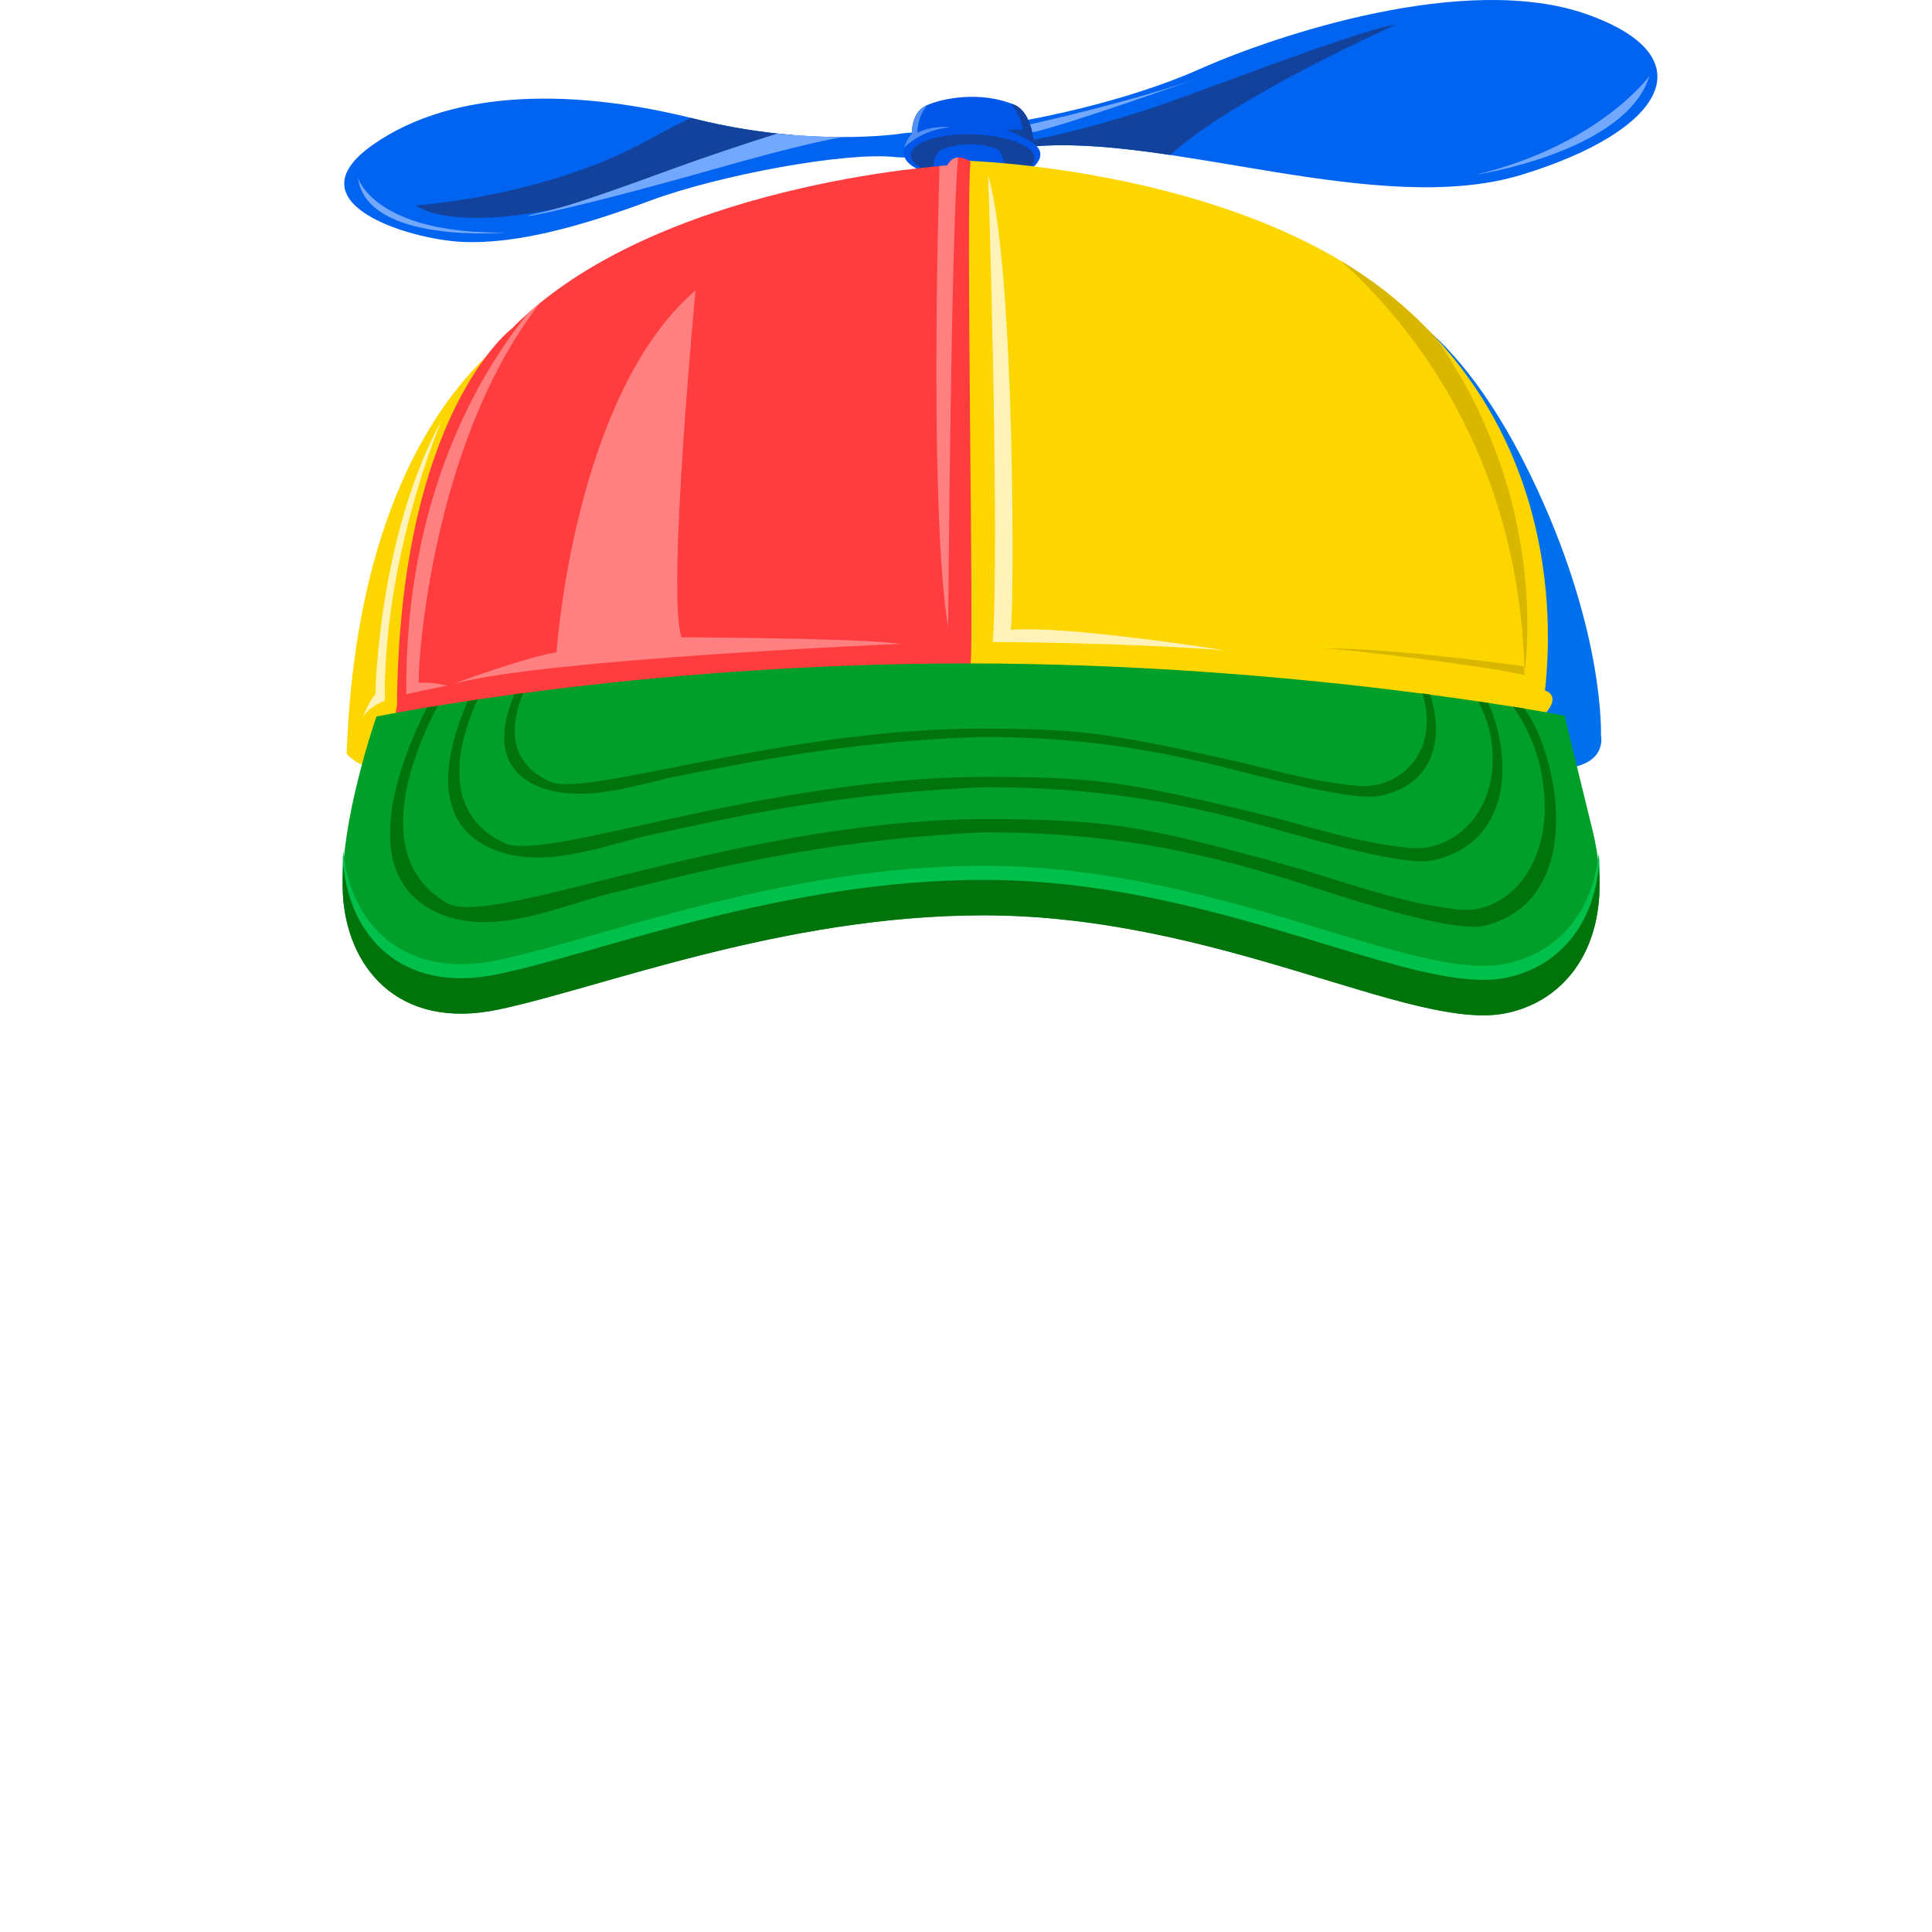
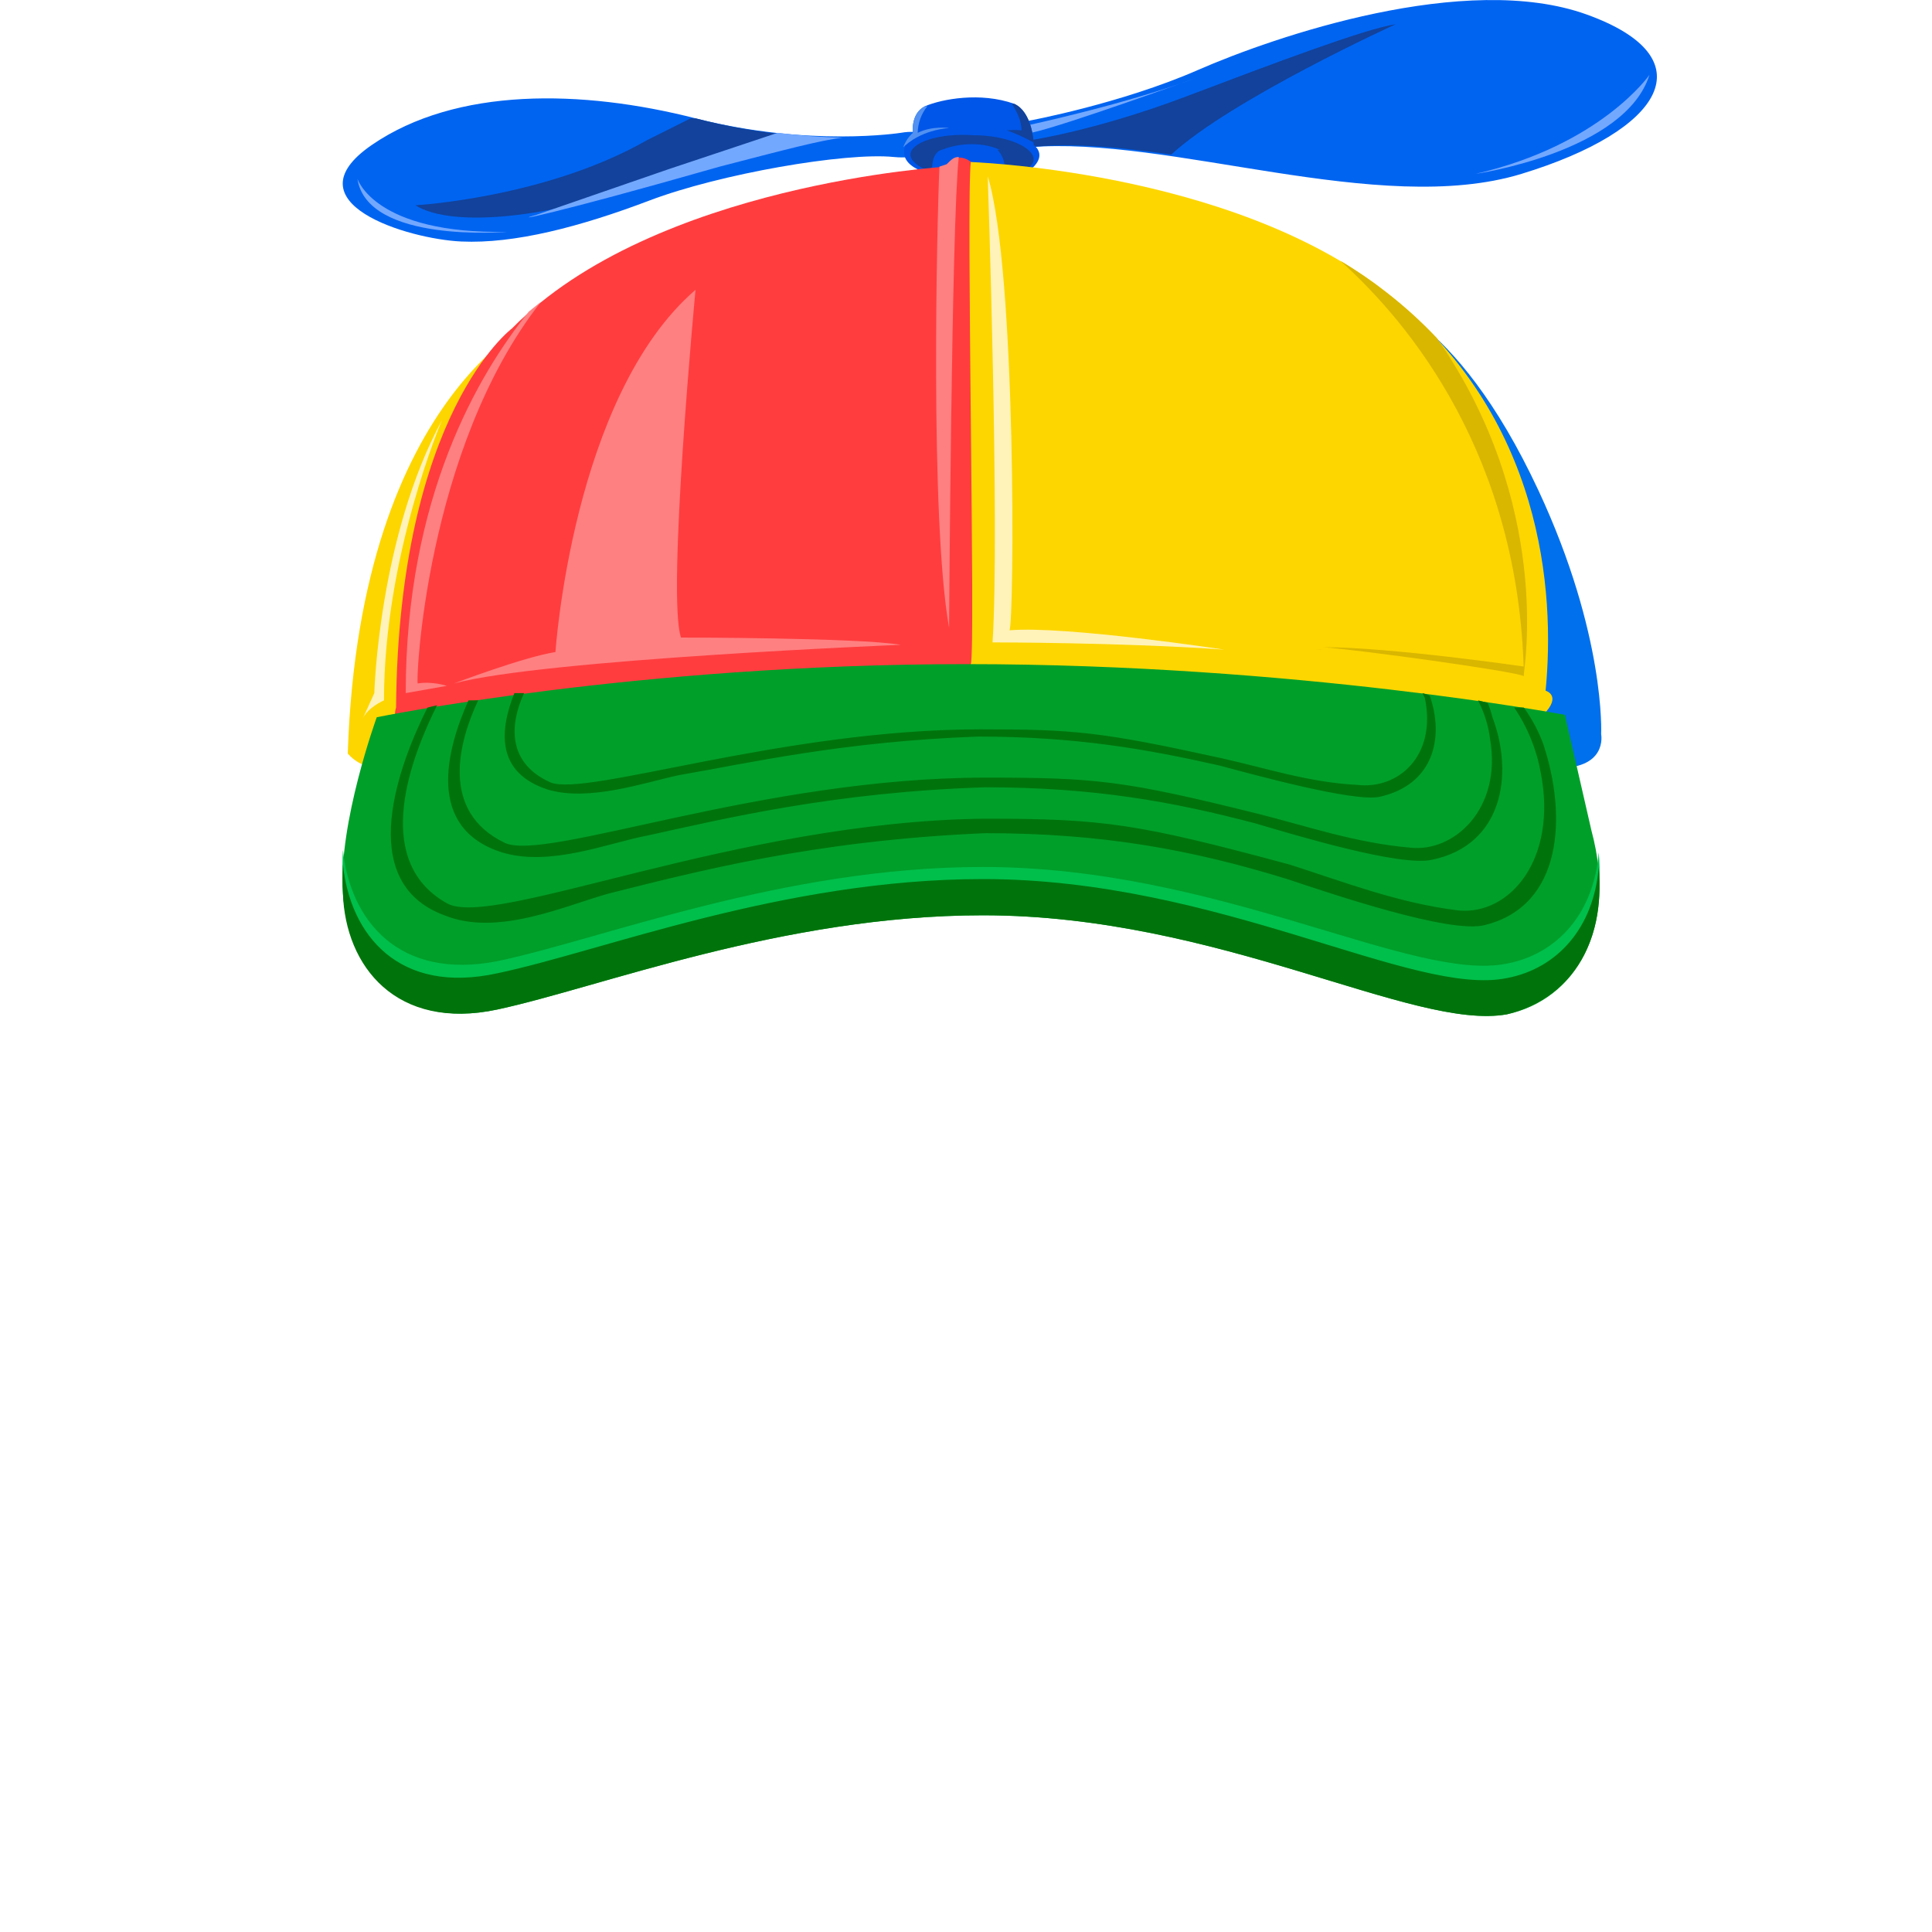
<svg xmlns="http://www.w3.org/2000/svg" id="Assets" viewBox="0 0 800 800">
  <defs>
-     <style>.cls-1{fill:#0070ec;}.cls-2{fill:#0064f1;}.cls-3{fill:#12429b;}.cls-4{fill:#73a8ff;}.cls-5{fill:#0056e8;}.cls-6{fill:#5291f1;}.cls-7{fill:#fdd600;}.cls-8{fill:#d9b600;}.cls-9{fill:#fff3ba;}.cls-10{fill:#ff3d3f;}.cls-11{fill:#ff8081;}.cls-12{fill:#009f2a;}.cls-13{fill:#00740b;}.cls-14{fill:#00bf4b;}</style>
+     <style>.cls-3{fill:#12429b}.cls-5{fill:#0056e8}.cls-13{fill:#00740b}</style>
  </defs>
-   <g id="Forma_2220" data-name="Forma 2220">
-     <path class="cls-1" d="M662.92,304.45s1.64-41.21-26.26-101.57c-34.77-75.25-69.89-80.32-69.89-80.32,21.14,44.71,76.07,195.79,76.07,195.79C666.34,318.61,662.92,304.45,662.92,304.45Z" />
-   </g>
-   <g id="Forma_2221" data-name="Forma 2221">
-     <path class="cls-2" d="M372.91,55.36s-37.9,5.76-85.35-6.18S188.63,35.89,154.33,60s15,39.13,37.08,40.16,48.74-6.26,77.62-17S349.91,62.91,370.21,65,390.42,52.32,372.91,55.36ZM657.13,5.93C607-11.85,528,14.67,496.48,28.72s-70.67,20.85-70.67,20.85c-5.13.07-57.5,16.91.39,11.2S571,90.42,630.1,72.36,707.27,23.71,657.13,5.93Z" />
-   </g>
-   <g id="Forma_2228" data-name="Forma 2228">
-     <path class="cls-3" d="M286.11,48.82c-5.27,2.53-11.2,5.57-17.85,9.25-42.56,23.52-96.16,27-96.16,27,16,10.17,57.92,4,88-7.34C281.67,69.65,312,60.61,328.29,55.9a250.71,250.71,0,0,1-40.73-6.72Zm204.58-8.9C453.63,53.5,427,58.07,427,58.07l-2.12,2.83,1.35-.13c17.36-1.71,37.34.27,58.38,3.4C510,40.61,578,10.18,578,10.18,565.24,12.12,527.75,26.34,490.69,39.92Z" />
-   </g>
-   <g id="Forma_2227" data-name="Forma 2227">
-     <path class="cls-4" d="M611.18,72.36S673.41,62.94,683,31.42C683,31.42,662.65,59.83,611.18,72.36Zm-463,1.15c3.59,27.85,61.4,22.79,61.4,22.79C154.79,97,148.16,73.51,148.16,73.51Zm129-3.09c-35.54,13-44.32,15.58-55.61,18.15s6.12.77,76.85-19.3c26.51-7.53,41.79-11,50.59-12.52a254.89,254.89,0,0,1-27.09-1.46C309.5,59.19,293.57,64.43,277.14,70.42ZM426.59,55c14.21-2.8,69.89-22.79,69.89-22.79-29.17,10.41-71.82,19.7-71.82,19.7C423.66,52.47,426.59,55,426.59,55Z" />
-   </g>
-   <g id="Forma_2222" data-name="Forma 2222">
-     <path class="cls-5" d="M428.13,59.61s-.62-13.08-8.11-16.22c-13.73-5.75-29.72-2.88-36.68.39-6.06,2.85-5.8,11.58-5.8,11.58-18.24,22.29,42.58,20.45,49.82,14.29S428.13,59.61,428.13,59.61Z" />
-   </g>
-   <g id="Forma_2226" data-name="Forma 2226">
-     <path class="cls-3" d="M416.93,53.82a74.56,74.56,0,0,1,11.19,5.56c-.13-1.74-1.19-13.09-8.1-16-.44-.18-.88-.36-1.32-.52,2,2.85,4.42,7.09,4.8,11A24.62,24.62,0,0,0,416.93,53.82Z" />
-   </g>
-   <g id="Forma_2225" data-name="Forma 2225">
-     <path class="cls-6" d="M393.38,52.66S386,51.81,379.86,55a18.29,18.29,0,0,1,4.08-11.47l-.6.27c-6.06,2.85-5.8,11.58-5.8,11.58a14.85,14.85,0,0,0-3.19,5.83C376.27,59.21,382.38,53.87,393.38,52.66Z" />
-   </g>
-   <g id="Elipse_2224" data-name="Elipse 2224">
-     <path class="cls-3" d="M402.75,55.61c-14.13-.35-25.59,3.52-25.59,8.64s11.46,9.55,25.59,9.9,25.6-3.51,25.6-8.63S416.89,56,402.75,55.61Z" />
-   </g>
-   <g id="Forma_2222-2" data-name="Forma 2222">
-     <path class="cls-5" d="M419.07,72.94s-.11-8.47-4.88-10.67c-8.74-4-19.15-2.54-23.72-.58-4,1.7-4,7.36-4,7.36-12.3,14,27.07,14.18,31.88,10.36S419.07,72.94,419.07,72.94Z" />
-   </g>
-   <g id="Forma_2226-2" data-name="Forma 2226">
-     <path class="cls-3" d="M412,68.94a48,48,0,0,1,7.11,3.85c0-1.13-.47-8.49-4.88-10.52l-.84-.37c1.21,1.89,2.7,4.68,2.86,7.19A15.84,15.84,0,0,0,412,68.94Z" />
-   </g>
-   <g id="Forma_2219" data-name="Forma 2219">
-     <path class="cls-7" d="M143.52,312.17s7.82,8.87,17,4.25c.13-2.42,65.65-186.52,65.65-186.52S149,160.22,143.52,312.17Zm496.23-26.26c4.52-41.08-.92-113.57-65.65-164.9S400.33,66.56,400.33,66.56c-32,116.83-.78,218.58-.78,218.58L639.37,296C647,287.88,639.75,285.91,639.75,285.91Z" />
-   </g>
-   <g id="Forma_2237" data-name="Forma 2237">
-     <path class="cls-8" d="M545.14,268.53l2.54,0A13.62,13.62,0,0,0,545.14,268.53ZM594.64,140a181.41,181.41,0,0,0-20.54-19,175.22,175.22,0,0,0-18.8-12.93c28.56,25.69,73.91,80.52,76,170.88C631.25,277.16,642.66,208.62,594.64,140Zm-47,128.47c14.36.58,79.9,9.12,83.58,11.25l-.39-3.86S576.21,268.21,547.68,268.48Z" />
-   </g>
-   <g id="Forma_2235" data-name="Forma 2235">
-     <path class="cls-9" d="M507.3,269.3s-66.25-10.5-88.82-8.49c1.46-3,2.13-149.19-9.27-188.07,0,0,4.71,146.62,1.93,193.09C411.14,265.83,465.41,266,507.3,269.3ZM155.49,287.45c-2.91,2.92-5.79,10.82-5.79,10.82,2.08-5.56,9.65-8.11,9.65-8.11-.7-59.73,23.56-116.24,23.56-116.24C156.85,221.52,155.42,285.54,155.49,287.45Z" />
-   </g>
-   <g id="Forma_2214" data-name="Forma 2214">
-     <path class="cls-10" d="M401.87,67s-6.15-4.9-9.65,1.54c0,0-121.19,7.33-180.35,67.58,0,0-46.59,34.87-47.5,156.4,0,0-7.42,18.79,35.53,10.43s170-17.19,187.68-16.6,12.8-5.24,14.29-11.59S399.86,82.85,401.87,67Z" />
-   </g>
-   <g id="Forma_2215" data-name="Forma 2215">
-     <path class="cls-11" d="M173.49,282.76c-1,1.22,3-97,50.19-157.4q-2.46,2-4.83,4.1c-20.71,25.53-51.31,77-50.61,158,0,0,12.13-2.79,17-3.47C185.25,284,178.77,282.13,173.49,282.76ZM392.22,68.49s-1.12.07-3.2.25c-.65,21.89-3.94,145.85,3.58,190.91,0,0,1.25-166.63,4.15-194.47C395.18,65.28,393.52,66.11,392.22,68.49ZM288,120.24c-50.53,43.45-57.54,149.84-57.54,149.84-13.33,2.2-42.86,13.13-42.86,13.13,37.79-10.37,185.36-16.61,185.36-16.61-18.13-2.48-90.75-2.7-90.75-2.7C276,246.53,288,120.24,288,120.24Z" />
-   </g>
-   <g id="Forma_2216" data-name="Forma 2216">
-     <path class="cls-12" d="M659.45,343.84c-10.08-40.93-11.59-47.5-11.59-47.5s-110.37-21.63-247.53-21.63-244.45,22-244.45,22-15.4,43.88-13.9,73.37,22.11,56.82,64.49,47.89,117.81-39,200.81-39c97.4,0,177.53,48.38,216.25,40.55C652.36,413.69,669.53,384.76,659.45,343.84Z" />
-   </g>
-   <g id="Forma_2236_copia_2" data-name="Forma 2236 copia 2">
-     <path class="cls-13" d="M207.55,352.88c20.48,6.6,44.66-3.46,60.85-6.92,31.62-6.76,76.25-17.52,139.59-20,44.62,0,77.66,5.76,112.46,15.21,16.07,4.37,60,17.92,73,15.07,29-6.37,33.15-35.67,25-59.61a45.92,45.92,0,0,0-2.28-5.55l-4.07-.6a47.11,47.11,0,0,1,5.36,15.78c4.51,28.93-15.08,46.69-33.74,44.87-22.38-2.19-42.28-9.28-62.45-14.2-56-13.67-68.34-15.11-113.31-15.26-93,.24-182,35.66-199.31,27.35-26.74-12.83-18.79-42-10.93-59.31l-4,.59C185.18,309.58,176,342.71,207.55,352.88Zm19-26c17.92,5.38,40-2.81,54.61-5.62,28.37-5.45,68.24-14.1,124.32-16.13,39.48,0,68.82,4.62,100,12.22,14.44,3.53,54.22,14.55,65.71,12.22,23.05-4.66,26.81-24.29,21-42l-3.17-.42c.24.76.46,1.53.66,2.32,5.69,23.05-10.72,37.41-27.46,35.93-20.06-1.78-38.06-7.52-56.15-11.49-49.88-11-60.84-12.1-100.57-12.22-82,.19-162.83,28.71-177.69,22-17.77-8-16.45-23.7-11.23-36.73l-3.56.48C206.78,302.3,204.69,320.36,226.54,326.92Zm412.06-19a62.83,62.83,0,0,0-7.37-14.51l-4.74-.77a70.33,70.33,0,0,1,11.72,27.25c7.12,36.42-13.41,59.11-34.37,56.77-25.11-2.81-47.64-11.87-70.28-18.15-62.45-17.31-76.16-19.12-125.9-19.31C305,339.5,203.84,384.56,185.23,374c-32.23-18.36-14.28-62.14-4-81.74l-4.45.74c-11.12,21.9-31.14,71.58,6.94,86,22.43,8.5,50.1-4.45,68.36-8.89,35.51-8.62,85.42-22.28,155.62-25.48,49.42,0,86.15,7.29,125.12,19.31,18.09,5.57,67.88,23,82.26,19.3C647,375.05,649.35,337.82,638.6,307.92Z" />
-   </g>
-   <g id="Forma_2216_copia_3" data-name="Forma 2216 copia 3">
-     <path class="cls-14" d="M662,353.17c-2.4,24.84-17.29,41.6-38.48,45.89-38.72,7.83-118.85-40.55-216.25-40.55-83,0-158.43,30.08-200.81,39-41.09,8.66-61.71-16.75-64.3-45.18a96.67,96.67,0,0,0-.19,12c1.5,29.49,22.11,56.81,64.49,47.89s117.81-39,200.81-39c97.4,0,177.53,48.38,216.25,40.55C648.67,408.65,664.93,386,662,353.17Z" />
-   </g>
-   <g id="Forma_2216_copia_2" data-name="Forma 2216 copia 2">
-     <path class="cls-13" d="M662,359c-2.4,24.84-17.29,41.61-38.48,45.89-38.72,7.83-118.85-40.55-216.25-40.55-83,0-158.43,30.08-200.81,39-41.09,8.65-61.71-16.76-64.3-45.19a96.7,96.7,0,0,0-.19,12c1.5,29.5,22.11,56.82,64.49,47.89s117.81-39,200.81-39c97.4,0,177.53,48.38,216.25,40.55C648.67,414.44,664.93,391.8,662,359Z" />
-   </g>
+   <path id="Forma_2220" d="M663 304s2-41-26-101c-35-75-70-80-70-80 21 44 76 195 76 195 23 1 20-14 20-14Z" data-name="Forma 2220" style="fill:#0070ec" />
+   <path id="Forma_2221" d="M373 55s-38 6-85-6-99-13-134 11 15 39 37 40 49-6 78-17 81-20 101-18 20-13 3-10ZM657 6c-50-18-129 9-161 23s-70 21-70 21c-5 0-58 16 0 11s145 29 204 11 77-48 27-66Z" data-name="Forma 2221" style="fill:#0064f1" />
+   <path id="Forma_2228" d="m286 49-18 9c-42 24-96 27-96 27 16 10 58 4 88-7l68-22a251 251 0 0 1-40-7Zm205-9c-37 14-64 18-64 18l-2 3h1c18-2 38 0 59 3 25-23 93-54 93-54-13 2-50 16-87 30Z" class="cls-3" data-name="Forma 2228" />
+   <path id="Forma_2227" d="M611 72s62-9 72-41c0 0-20 29-72 41Zm-463 2c4 27 62 22 62 22-55 1-62-22-62-22Zm129-4-55 19c-11 3 6 0 76-20 27-7 42-11 51-12a255 255 0 0 1-27-2l-45 15Zm150-15c14-3 69-23 69-23-29 11-71 20-71 20l2 3Z" data-name="Forma 2227" style="fill:#73a8ff" />
+   <path id="Forma_2222" d="M428 60s0-13-8-17c-14-5-30-2-37 1-6 3-5 11-5 11-19 23 42 21 49 15s1-10 1-10Z" class="cls-5" data-name="Forma 2222" />
+   <path id="Forma_2226" d="M417 54a75 75 0 0 1 11 5c0-1-1-13-8-16h-1c2 3 4 7 4 11a25 25 0 0 0-6 0Z" class="cls-3" data-name="Forma 2226" />
+   <path id="Forma_2225" d="M393 53s-7-1-13 2a18 18 0 0 1 4-11h-1c-6 3-5 11-5 11a15 15 0 0 0-4 6c2-2 8-7 19-8Z" data-name="Forma 2225" style="fill:#5291f1" />
+   <path id="Elipse_2224" d="M403 56c-14-1-26 3-26 8s12 10 26 10 25-3 25-8-11-10-25-10Z" class="cls-3" data-name="Elipse 2224" />
+   <path id="Forma_2222-2" d="M419 73s0-9-5-11c-9-4-19-2-24 0-4 1-4 7-4 7-12 14 28 14 32 10s1-6 1-6Z" class="cls-5" data-name="Forma 2222" />
+   <path id="Forma_2226-2" d="M412 69a48 48 0 0 1 7 4c0-1 0-9-5-11h-1c2 2 3 5 3 7a16 16 0 0 0-4 0Z" class="cls-3" data-name="Forma 2226" />
+   <path id="Forma_2219" d="M144 312s7 9 17 4l65-186s-77 30-82 182Zm496-26c4-41-1-114-66-165S400 67 400 67c-32 116 0 218 0 218l239 11c8-8 1-10 1-10Z" data-name="Forma 2219" style="fill:#fdd600" />
+   <path id="Forma_2237" d="M545 269h3a14 14 0 0 0-3 0Zm50-129a181 181 0 0 0-21-19 175 175 0 0 0-19-13c29 26 74 81 76 171 0-2 12-70-36-139Zm-47 128c14 1 80 10 83 12v-4s-55-8-83-8Z" data-name="Forma 2237" style="fill:#d9b600" />
+   <path id="Forma_2235" d="M507 269s-66-10-89-8c2-3 3-149-9-188 0 0 5 146 2 193 0 0 54 0 96 3Zm-352 18-5 11c2-5 9-8 9-8 0-60 24-116 24-116-26 48-28 112-28 113Z" data-name="Forma 2235" style="fill:#fff3ba" />
+   <path id="Forma_2214" d="M402 67s-6-5-10 2c0 0-121 7-180 67 0 0-47 35-48 157 0 0-7 18 36 10s170-17 188-17 12-5 14-11-2-192 0-208Z" data-name="Forma 2214" style="fill:#ff3d3f" />
+   <path id="Forma_2215" d="M173 283c-1 1 3-97 51-158l-5 4c-21 26-51 77-51 158l17-3s-6-2-12-1ZM392 68l-3 1c-1 22-4 146 4 191 0 0 1-167 4-195-2 0-3 1-5 3Zm-104 52c-51 44-58 150-58 150-13 2-42 13-42 13 37-10 185-16 185-16-18-3-91-3-91-3-6-17 6-144 6-144Z" data-name="Forma 2215" style="fill:#ff8081" />
+   <path id="Forma_2216" d="m659 344-11-48s-111-21-248-21-244 22-244 22-16 44-14 73 22 57 64 48 118-39 201-39c98 0 178 48 217 41 28-6 46-35 35-76Z" data-name="Forma 2216" style="fill:#009f2a" />
+   <path id="Forma_2236_copia_2" d="M208 353c20 6 44-4 60-7 32-7 77-18 140-20 45 0 78 6 112 15 17 5 60 18 73 15 29-6 34-35 25-59a46 46 0 0 0-2-6l-4-1a47 47 0 0 1 5 16c5 29-15 47-33 45-23-2-43-9-63-14-56-14-68-15-113-15-93 0-182 35-199 27-27-13-19-42-11-59h-4c-9 20-18 53 14 63Zm19-26c17 5 40-3 54-6 29-5 68-14 124-16 40 0 69 5 100 12 15 4 55 15 66 13 23-5 27-25 21-42l-3-1 1 2c5 24-11 38-28 36-20-1-38-7-56-11-50-11-61-12-100-12-82 0-163 28-178 22-18-8-17-24-11-37h-4c-6 15-8 33 14 40Zm412-19a63 63 0 0 0-8-15h-4a70 70 0 0 1 11 27c7 36-13 59-34 57-25-3-48-12-70-19-63-17-77-19-126-19-103 1-204 46-223 35-32-18-14-62-4-82l-4 1c-11 22-31 72 7 86 22 9 50-4 68-9 36-9 85-22 156-25 49 0 86 7 125 19 18 6 68 23 82 19 32-8 34-45 24-75Z" class="cls-13" data-name="Forma 2236 copia 2" />
+   <path id="Forma_2216_copia_3" d="M662 353c-2 25-17 42-38 46-39 8-119-40-217-40-83 0-158 30-201 39-41 8-61-17-64-46a97 97 0 0 0 0 12c1 30 22 57 64 48s118-39 201-39c98 0 178 49 217 41 25-5 41-28 38-61Z" data-name="Forma 2216 copia 3" style="fill:#00bf4b" />
+   <path id="Forma_2216_copia_2" d="M662 359c-2 25-17 42-38 46-39 8-119-41-217-41-83 0-158 30-201 39-41 9-61-16-64-45a97 97 0 0 0 0 12c1 30 22 57 64 48s118-39 201-39c98 0 178 48 217 41 25-6 41-28 38-61Z" class="cls-13" data-name="Forma 2216 copia 2" />
</svg>
